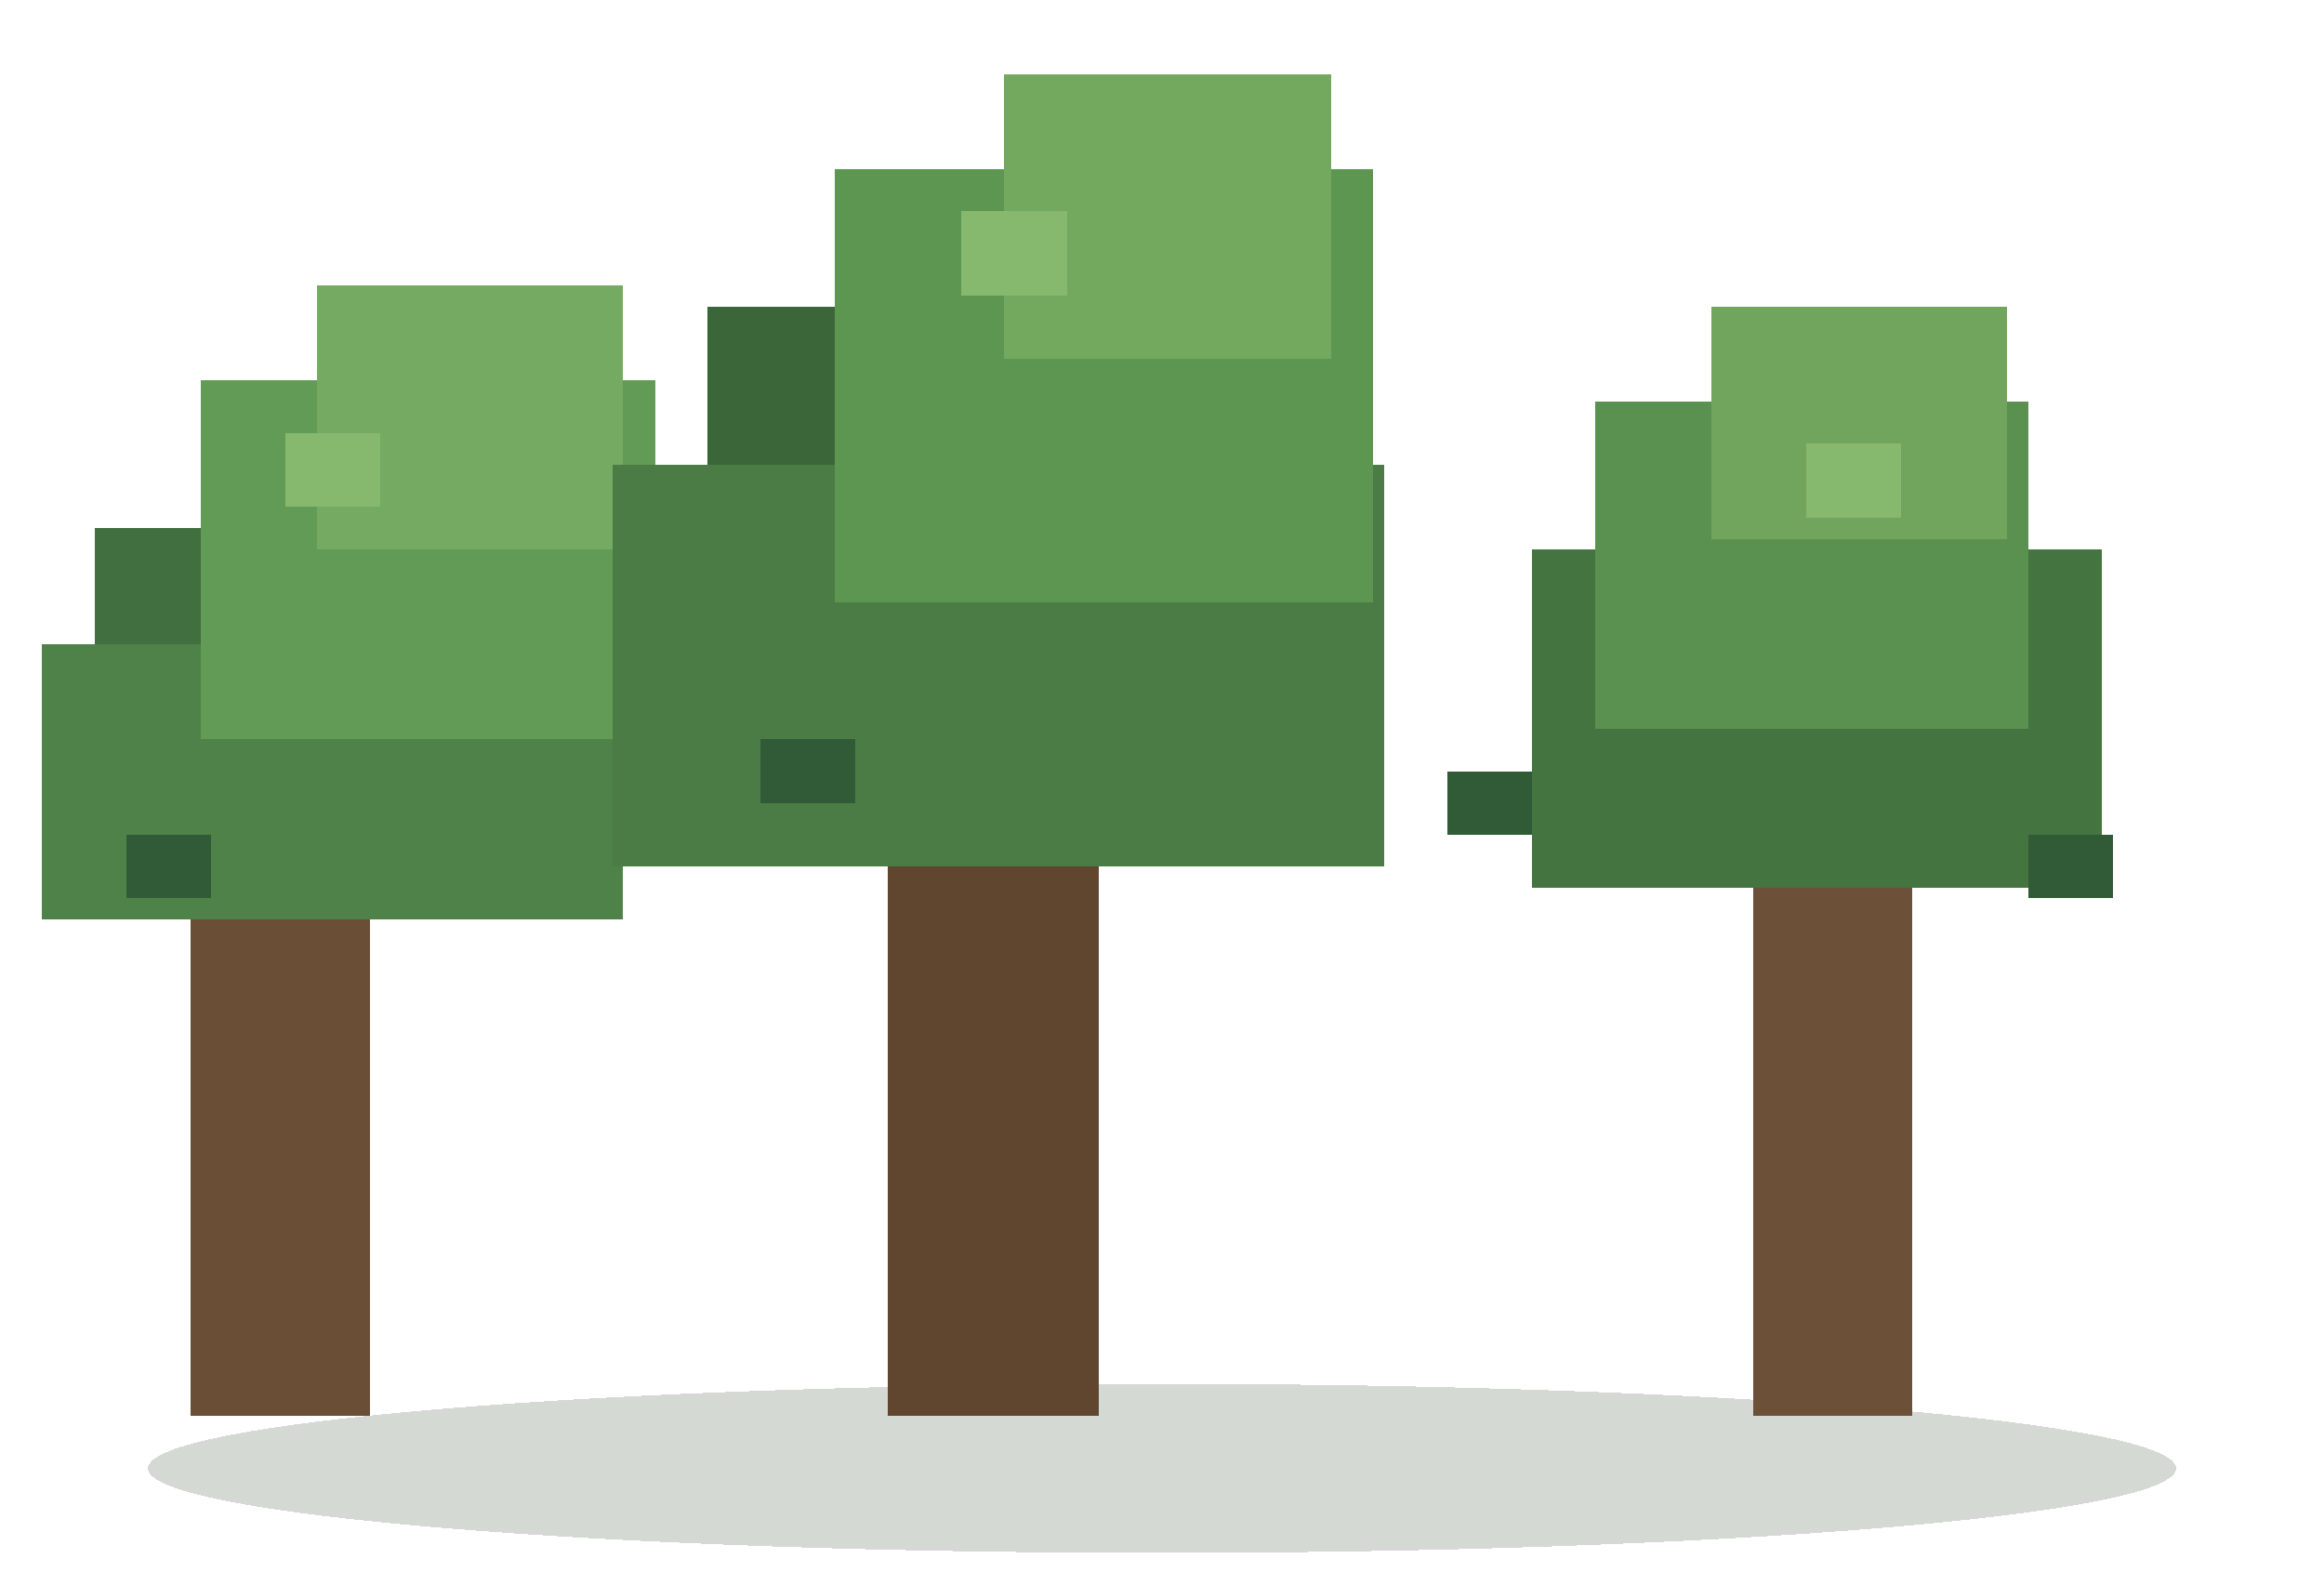
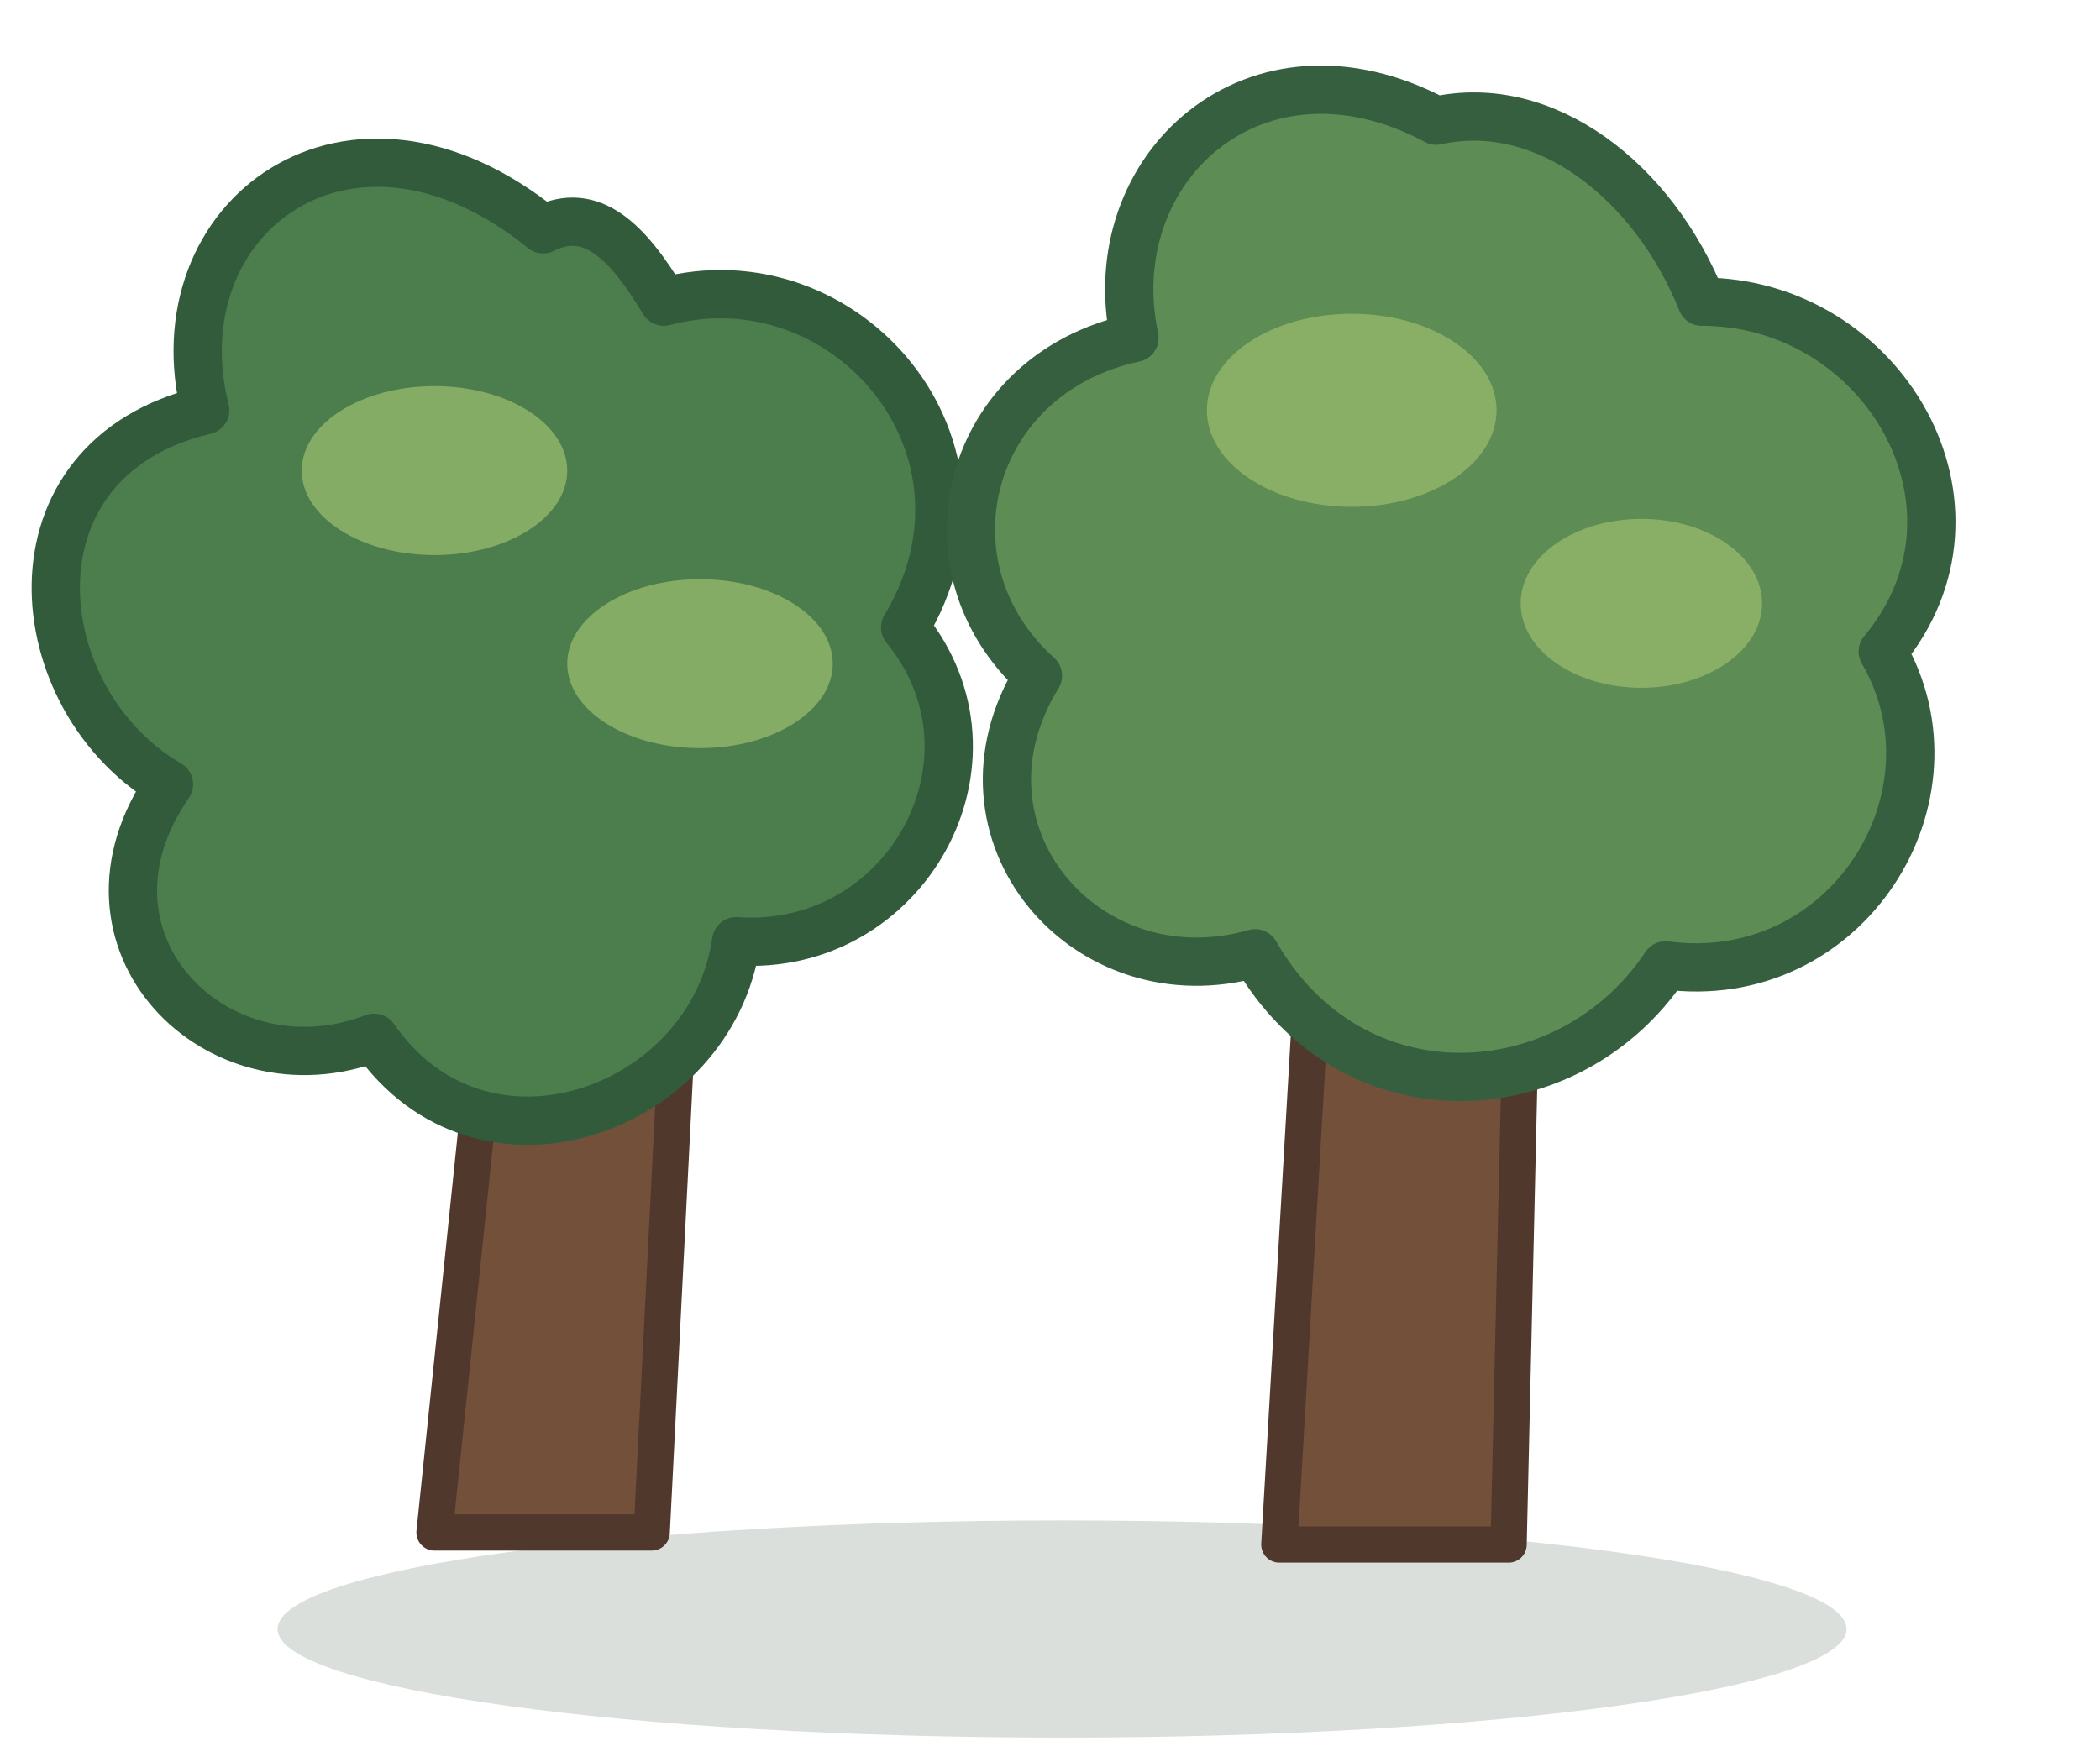
- <svg xmlns="http://www.w3.org/2000/svg" width="220" height="150" viewBox="0 0 220 150" shape-rendering="crispEdges">
-   <rect width="220" height="150" fill="none" />
-   <ellipse cx="110" cy="139" rx="96" ry="8" fill="#2d432a" opacity=".2" />
-   <g>
-     <rect x="18" y="66" width="17" height="68" fill="#6a4e36" />
-     <rect x="9" y="50" width="38" height="34" fill="#426f3f" />
-     <rect x="4" y="61" width="55" height="26" fill="#4f8248" />
-     <rect x="19" y="36" width="43" height="34" fill="#629b55" />
-     <rect x="30" y="27" width="29" height="25" fill="#74aa61" />
-   </g>
-   <g>
-     <rect x="84" y="48" width="20" height="86" fill="#60462f" />
-     <rect x="67" y="29" width="51" height="42" fill="#3b6639" />
-     <rect x="58" y="44" width="73" height="38" fill="#4b7c45" />
-     <rect x="79" y="16" width="51" height="41" fill="#5d9651" />
-     <rect x="95" y="7" width="31" height="27" fill="#72a95f" />
-   </g>
-   <g>
-     <rect x="166" y="72" width="15" height="62" fill="#6c5038" />
-     <rect x="145" y="52" width="54" height="32" fill="#447440" />
-     <rect x="151" y="38" width="41" height="31" fill="#5b9150" />
-     <rect x="162" y="29" width="28" height="22" fill="#71a55e" />
-   </g>
-   <g fill="#86b86d">
-     <rect x="27" y="41" width="9" height="7" />
-     <rect x="91" y="20" width="10" height="8" />
-     <rect x="171" y="42" width="9" height="7" />
-   </g>
-   <g fill="#315b37">
-     <rect x="12" y="79" width="8" height="6" />
-     <rect x="72" y="70" width="9" height="6" />
-     <rect x="137" y="73" width="8" height="6" />
-     <rect x="192" y="79" width="8" height="6" />
+ <svg xmlns="http://www.w3.org/2000/svg" width="174" height="146" viewBox="0 0 174 146">
+   <ellipse cx="88" cy="135" rx="65" ry="9" fill="#345039" opacity=".18" />
+   <g stroke-linejoin="round">
+     <path d="M44 50l-8 77h18l4-79zM111 42l-5 86h19l2-87z" fill="#73503a" stroke="#50382c" stroke-width="3" />
+     <path d="M45 19C29 6 13 18 17 34 0 38 2 58 14 65 5 78 18 91 31 86 40 99 59 92 61 78c14 1 23-15 14-26 9-15-5-31-20-27-3-5-6-8-10-6z" fill="#4c7d4d" stroke="#315b3b" stroke-width="4" />
+     <path d="M119 10c-15-8-28 4-25 18-14 3-18 19-8 28-8 13 4 27 18 23 8 14 26 13 34 1 15 2 25-14 18-26 10-12 0-29-15-29-4-10-13-17-22-15z" fill="#5e8c55" stroke="#365f3f" stroke-width="4" />
+     <g fill="#93b86b" opacity=".8">
+       <ellipse cx="36" cy="39" rx="11" ry="7" />
+       <ellipse cx="58" cy="55" rx="11" ry="7" />
+       <ellipse cx="112" cy="34" rx="12" ry="8" />
+       <ellipse cx="136" cy="50" rx="10" ry="7" />
+     </g>
  </g>
</svg>
